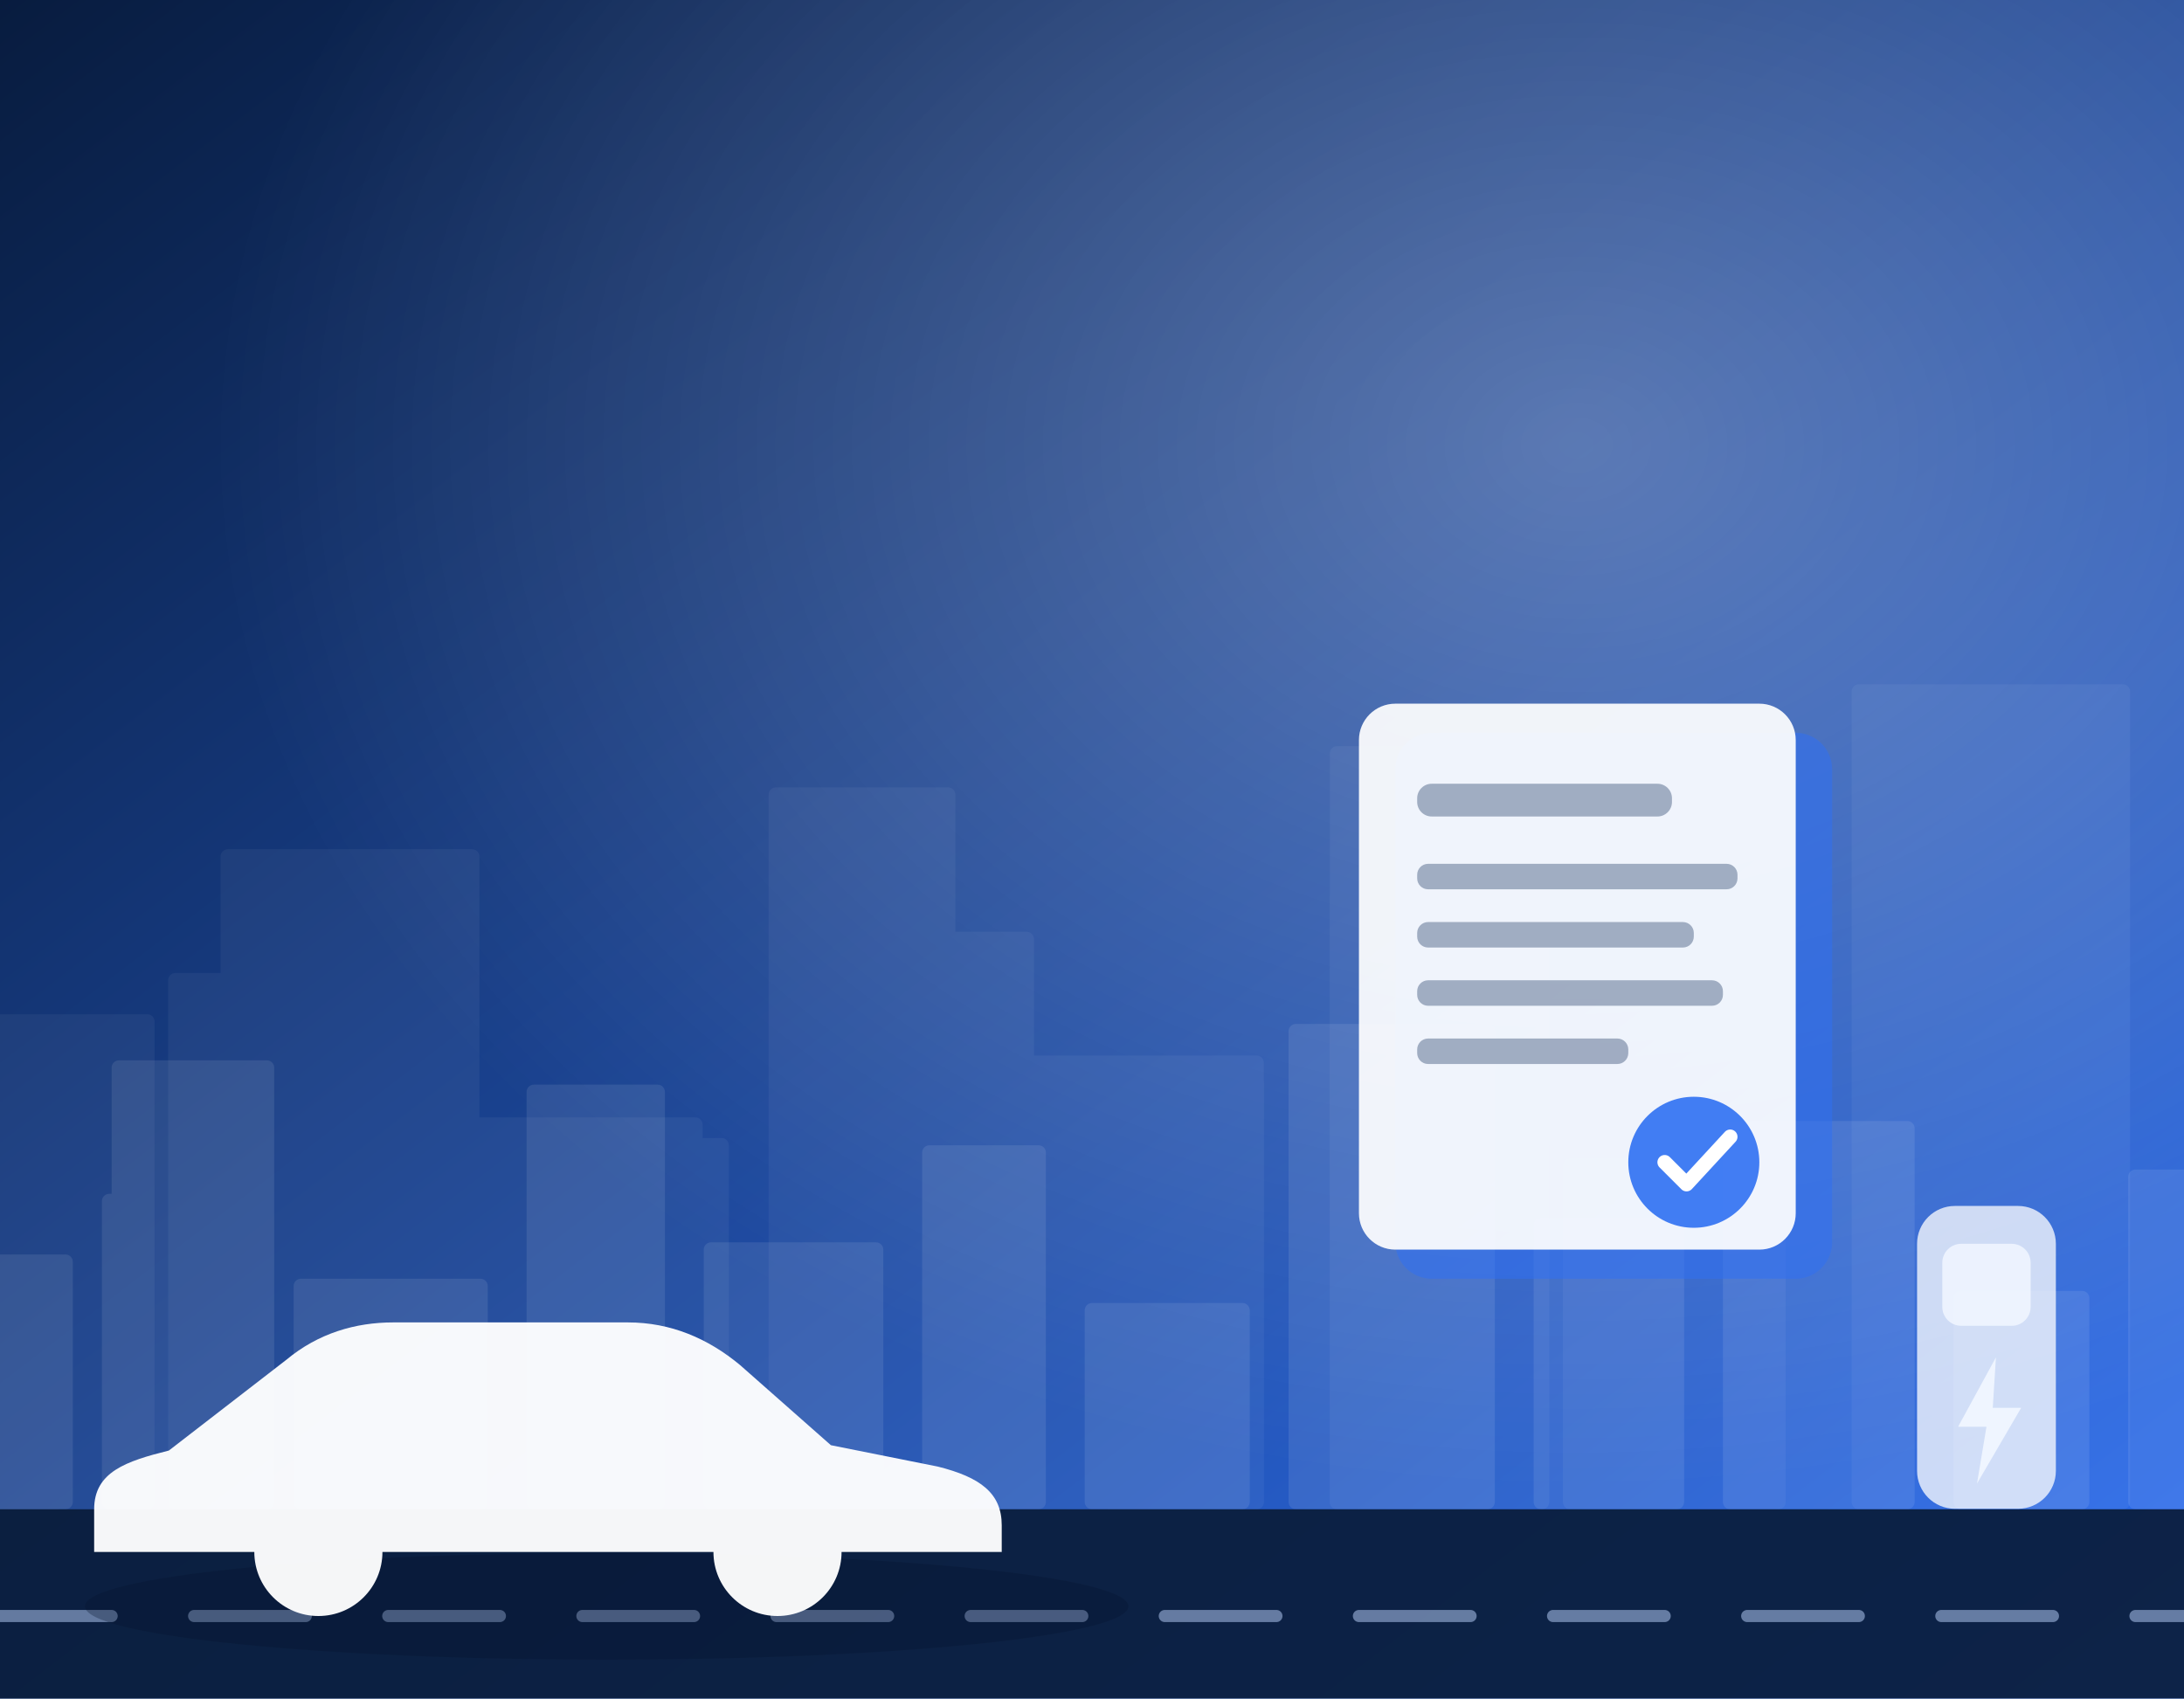
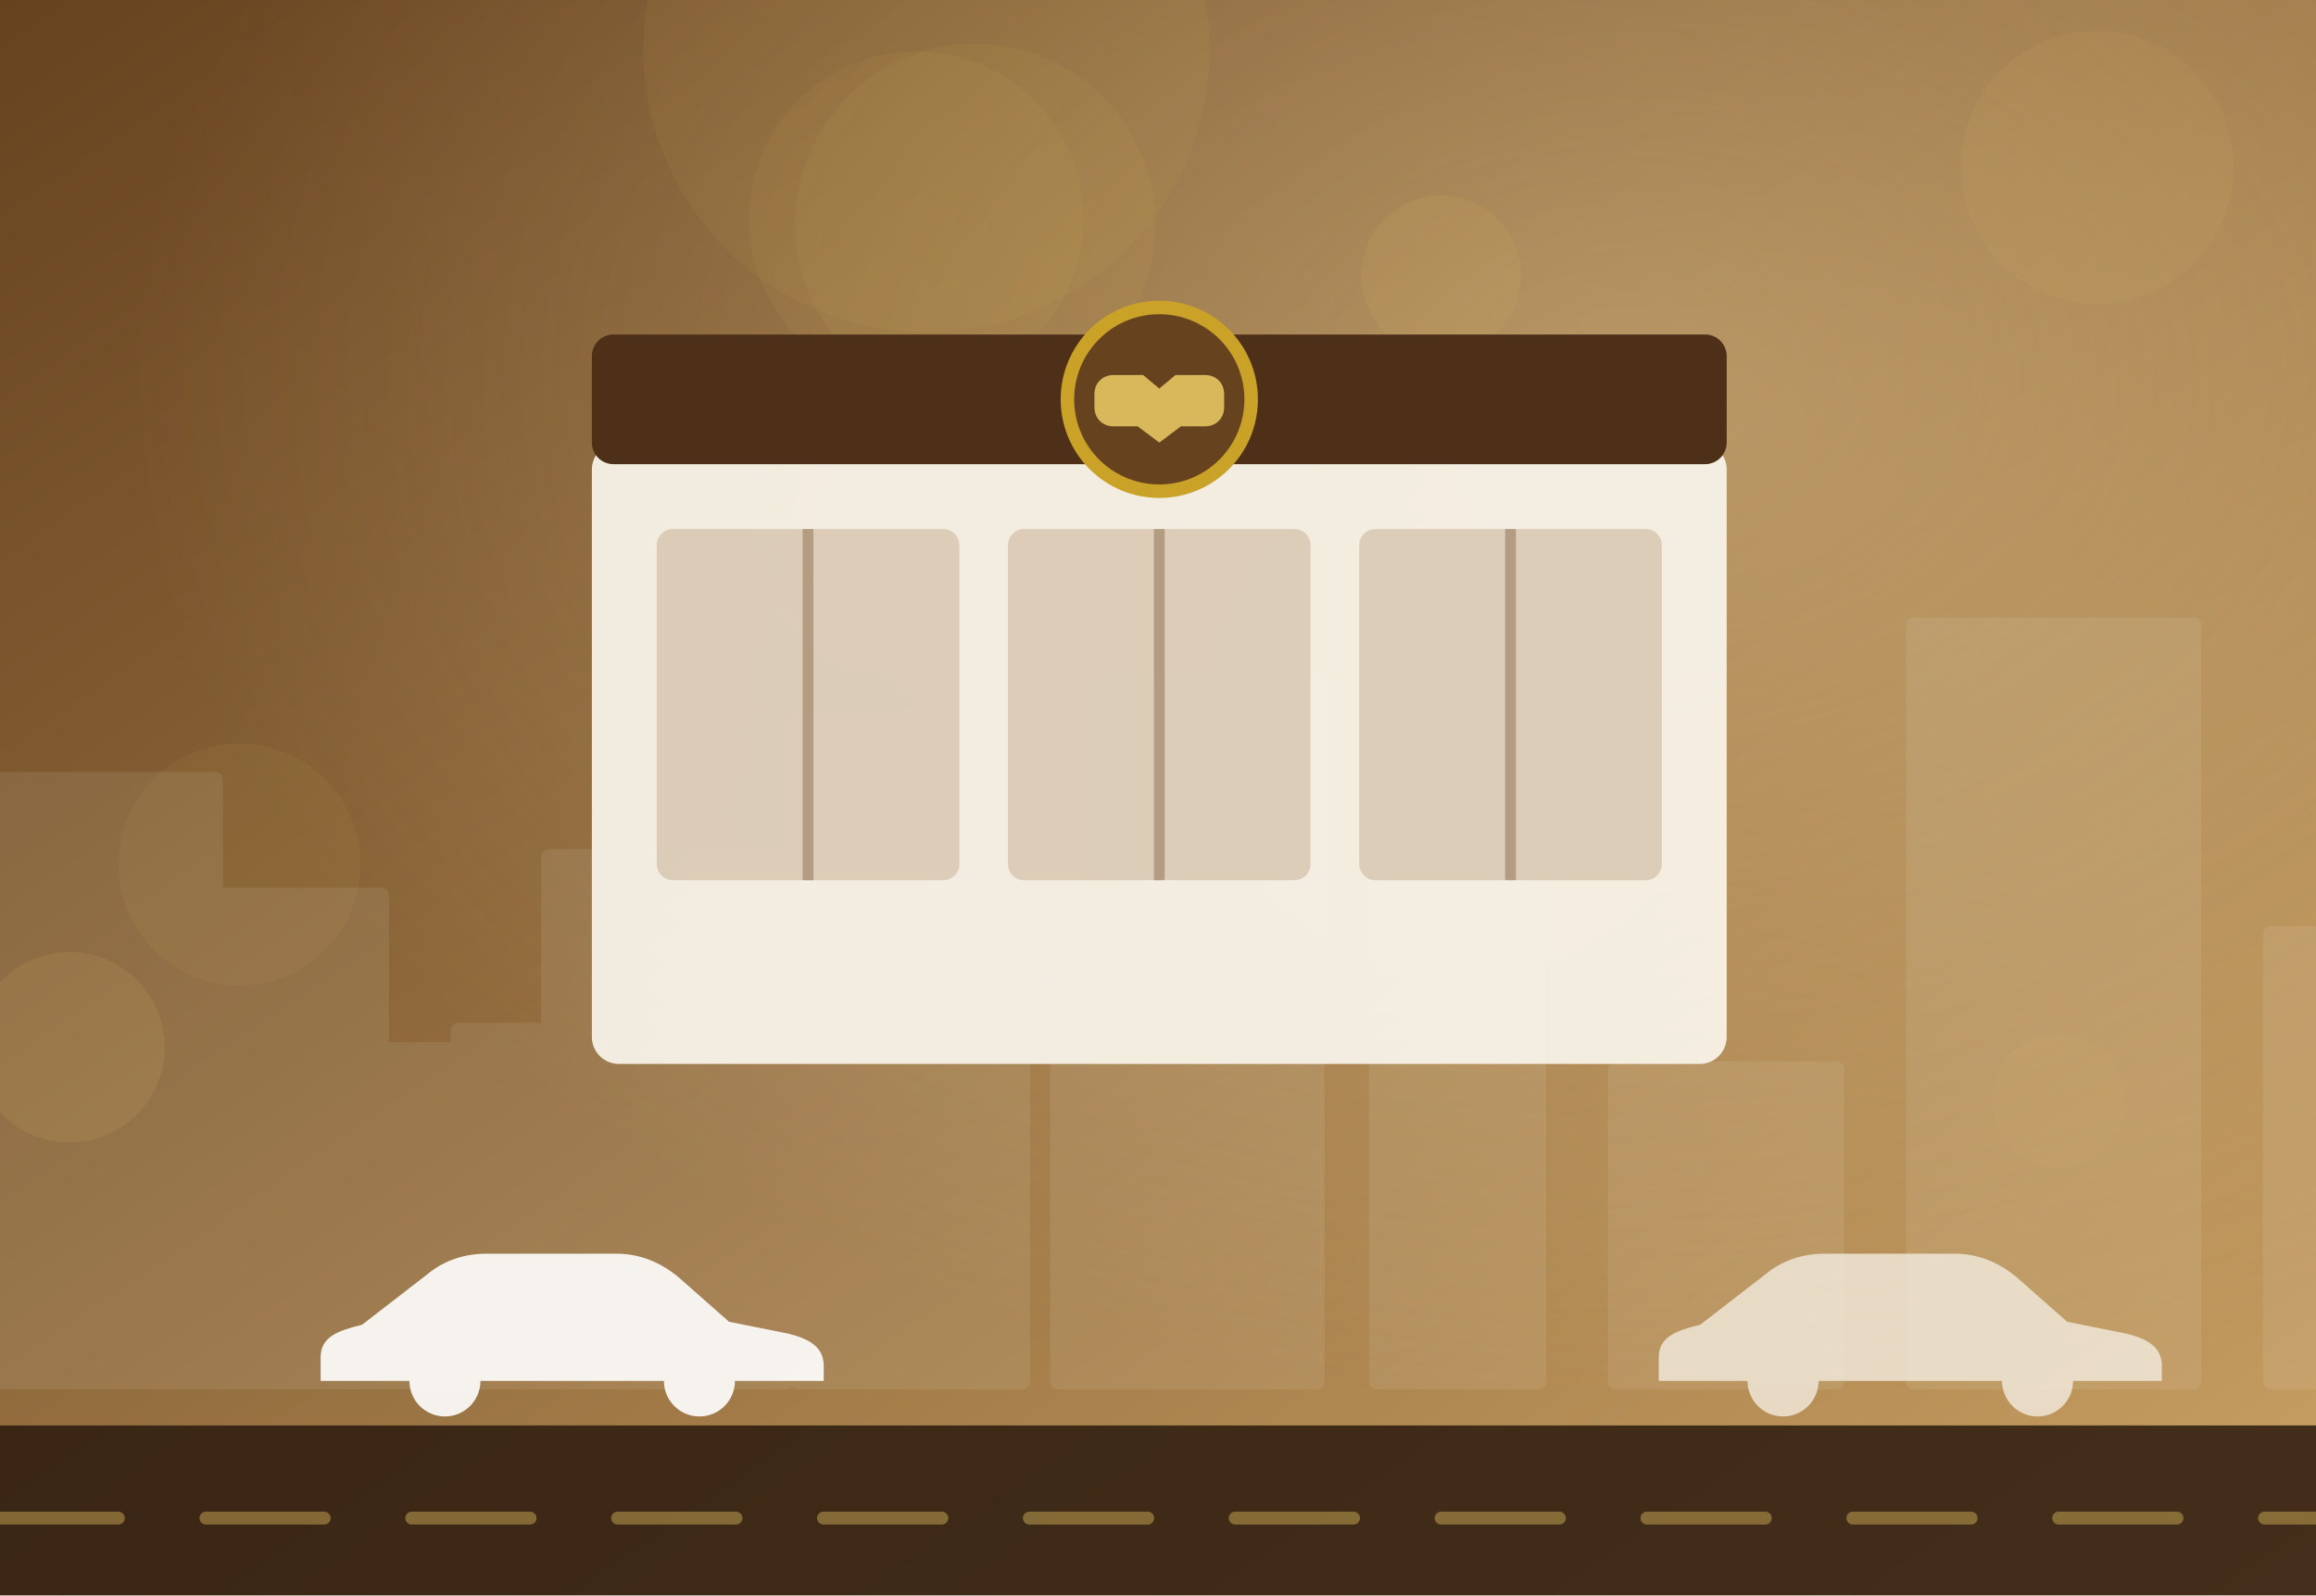
- <svg xmlns="http://www.w3.org/2000/svg" viewBox="0 0 900 700" width="900" height="700" role="img">
+ <svg xmlns="http://www.w3.org/2000/svg" viewBox="0 0 900 620" width="900" height="620" role="img">
  <defs>
    <linearGradient id="bg" x1="0" y1="0" x2="1" y2="1">
-       <stop offset="0" stop-color="#081c3f" />
-       <stop offset="1" stop-color="#2f70f2" />
+       <stop offset="0" stop-color="#66421f" />
+       <stop offset="1" stop-color="#c9a063" />
    </linearGradient>
-     <radialGradient id="glow" cx="72%" cy="26%" r="62%">
-       <stop offset="0" stop-color="#ffffff" stop-opacity=".28" />
-       <stop offset="1" stop-color="#ffffff" stop-opacity="0" />
+     <radialGradient id="glow" cx="70%" cy="24%" r="64%">
+       <stop offset="0" stop-color="#ffe6b0" stop-opacity=".34" />
+       <stop offset="1" stop-color="#ffe6b0" stop-opacity="0" />
    </radialGradient>
  </defs>
-   <rect width="900" height="700" fill="url(#bg)" />
-   <rect width="900" height="700" fill="url(#glow)" />
-   <g fill="#ffffff" opacity="0.05">
-     <rect x="-20" y="503" width="62.1" height="119" rx="3" />
-     <rect x="69.3" y="401" width="85.05" height="221" rx="3" />
-     <rect x="181.55" y="460.5" width="108" height="161.5" rx="3" />
-     <rect x="316.75" y="324.5" width="76.95" height="297.5" rx="3" />
-     <rect x="420.9" y="435" width="99.9" height="187" rx="3" />
-     <rect x="548" y="367" width="68.85" height="255" rx="3" />
-     <rect x="644.05" y="477.5" width="91.8" height="144.5" rx="3" />
-     <rect x="763.05" y="282" width="114.75" height="340" rx="3" />
-     <rect x="-20" y="418" width="83.7" height="204" rx="3" />
-     <rect x="90.9" y="350" width="106.65" height="272" rx="3" />
-     <rect x="224.75" y="469" width="75.6" height="153" rx="3" />
-     <rect x="327.55" y="384" width="98.55" height="238" rx="3" />
-     <rect x="453.3" y="443.5" width="67.5" height="178.5" rx="3" />
-     <rect x="548" y="307.5" width="90.45" height="314.5" rx="3" />
+   <rect width="900" height="620" fill="url(#bg)" />
+   <rect width="900" height="620" fill="url(#glow)" />
+   <circle cx="800" cy="428" r="26" fill="#d9b85c" opacity="0.075" />
+   <circle cx="815" cy="65" r="53" fill="#d9b85c" opacity="0.085" />
+   <circle cx="560" cy="107" r="31" fill="#d9b85c" opacity="0.124" />
+   <circle cx="356" cy="85" r="65" fill="#d9b85c" opacity="0.065" />
+   <circle cx="93" cy="336" r="47" fill="#d9b85c" opacity="0.067" />
+   <circle cx="27" cy="407" r="37" fill="#d9b85c" opacity="0.115" />
+   <circle cx="379" cy="87" r="70" fill="#d9b85c" opacity="0.072" />
+   <circle cx="638" cy="280" r="28" fill="#d9b85c" opacity="0.056" />
+   <circle cx="360" cy="19" r="110" fill="#d9b85c" opacity="0.073" />
+   <circle cx="568" cy="278" r="101" fill="#d9b85c" opacity="0.065" />
+   <circle cx="349" cy="207" r="55" fill="#d9b85c" opacity="0.111" />
+   <circle cx="361" cy="181" r="39" fill="#d9b85c" opacity="0.057" />
+   <g fill="#f7f1e7" opacity="0.09">
+     <rect x="-20" y="435" width="62.1" height="105" rx="3" />
+     <rect x="66.1" y="345" width="85.05" height="195" rx="3" />
+     <rect x="175.15" y="397.5" width="108" height="142.5" rx="3" />
+     <rect x="307.15" y="277.5" width="76.95" height="262.5" rx="3" />
+     <rect x="408.1" y="375" width="99.9" height="165" rx="3" />
+     <rect x="532" y="315" width="68.85" height="225" rx="3" />
+     <rect x="624.85" y="412.5" width="91.8" height="127.5" rx="3" />
+     <rect x="740.65" y="240" width="114.75" height="300" rx="3" />
+     <rect x="879.4" y="360" width="83.7" height="180" rx="3" />
+     <rect x="-20" y="300" width="106.65" height="240" rx="3" />
+     <rect x="110.65" y="405" width="75.6" height="135" rx="3" />
+     <rect x="210.25" y="330" width="98.55" height="210" rx="3" />
+     <rect x="332.8" y="382.5" width="67.5" height="157.5" rx="3" />
+     <rect x="424.3" y="262.5" width="90.45" height="277.5" rx="3" />
  </g>
-   <g fill="#ffffff" opacity="0.09">
-     <rect x="-20" y="552" width="46" height="70" rx="3" />
-     <rect x="42" y="492" width="63" height="130" rx="3" />
-     <rect x="121" y="527" width="80" height="95" rx="3" />
-     <rect x="217" y="447" width="57" height="175" rx="3" />
-     <rect x="290" y="512" width="74" height="110" rx="3" />
-     <rect x="380" y="472" width="51" height="150" rx="3" />
-     <rect x="447" y="537" width="68" height="85" rx="3" />
-     <rect x="531" y="422" width="85" height="200" rx="3" />
-     <rect x="632" y="502" width="62" height="120" rx="3" />
-     <rect x="710" y="462" width="79" height="160" rx="3" />
-     <rect x="805" y="532" width="56" height="90" rx="3" />
-     <rect x="877" y="482" width="73" height="140" rx="3" />
-     <rect x="-20" y="517" width="50" height="105" rx="3" />
-     <rect x="46" y="437" width="67" height="185" rx="3" />
+   <rect x="0" y="554" width="900" height="66" fill="#2b1a0e" opacity=".85" />
+   <g stroke="#d9b85c" stroke-width="5" stroke-linecap="round" opacity=".45" stroke-dasharray="46 34">
+     <line x1="0" y1="590" x2="900" y2="590" />
  </g>
-   <rect x="0" y="622" width="900" height="78" fill="#0a1c3a" opacity=".92" />
-   <g stroke="#bed6ff" stroke-width="5" stroke-linecap="round" opacity=".5" stroke-dasharray="46 34">
-     <line x1="0" y1="666" x2="900" y2="666" />
+   <g transform="translate(230 130) scale(1.05)">
+     <rect x="0" y="40" width="420" height="230" rx="10" fill="#f7f1e7" opacity=".95" />
+     <rect x="0" y="0" width="420" height="48" rx="8" fill="#4e3018" />
+     <circle cx="210" cy="24" r="34" fill="#66421f" stroke="#c9a227" stroke-width="5" />
+     <path d="M186 22c0-4 3-7 7-7h11l6 5 6-5h11c4 0 7 3 7 7v5c0 4-3 7-7 7h-9l-8 6-8-6h-9c-4 0-7-3-7-7z" fill="#d9b85c" />
+     <g fill="#8a5a2b" opacity=".22">
+       <rect x="24" y="72" width="112" height="130" rx="6" />
+       <rect x="154" y="72" width="112" height="130" rx="6" />
+       <rect x="284" y="72" width="112" height="130" rx="6" />
+     </g>
+     <g stroke="#66421f" stroke-width="4" opacity=".35">
+       <line x1="80" y1="72" x2="80" y2="202" />
+       <line x1="210" y1="72" x2="210" y2="202" />
+       <line x1="340" y1="72" x2="340" y2="202" />
+     </g>
  </g>
-   <ellipse cx="250" cy="662" rx="215" ry="22" fill="#05122b" opacity=".3" />
-   <g transform="translate(790 497) scale(1.3)" fill="rgba(255,255,255,.75)">
-     <rect x="0" y="0" width="44" height="96" rx="12" />
-     <rect x="8" y="12" width="28" height="26" rx="6" fill="#eff5ff" opacity=".9" />
-     <path d="M25 48l-12 22h9l-3 18 14-24h-9z" fill="#eff5ff" />
+   <g transform="translate(120 470) scale(1.15)" fill="#ffffff" opacity="0.9">
+     <path d="M4 50c0-7 6-9 14-11l22-17c6-5 13-7 20-7h44c8 0 15 3 21 8l17 15 20 4c8 2 12 5 12 11v5H4z" />
+     <circle cx="46" cy="58" r="12" />
+     <circle cx="132" cy="58" r="12" />
  </g>
-   <g transform="translate(560 290) scale(1.5)">
-     <rect x="10" y="8" width="120" height="150" rx="10" fill="#2f70f2" opacity=".55" />
-     <rect x="0" y="0" width="120" height="150" rx="10" fill="#ffffff" opacity=".92" />
-     <g fill="#0c2856" opacity=".35">
-       <rect x="16" y="22" width="70" height="9" rx="4" />
-       <rect x="16" y="44" width="88" height="7" rx="3" />
-       <rect x="16" y="60" width="76" height="7" rx="3" />
-       <rect x="16" y="76" width="84" height="7" rx="3" />
-       <rect x="16" y="92" width="58" height="7" rx="3" />
-     </g>
-     <circle cx="92" cy="126" r="18" fill="#2f70f2" opacity=".9" />
-     <path d="M84 126l6 6 12-13" stroke="#ffffff" stroke-width="4" fill="none" stroke-linecap="round" stroke-linejoin="round" />
-   </g>
-   <g transform="translate(30 512) scale(2.2)" fill="#ffffff" opacity="0.96">
+   <g transform="translate(640 470) scale(1.15)" fill="#f7f1e7" opacity="0.75">
    <path d="M4 50c0-7 6-9 14-11l22-17c6-5 13-7 20-7h44c8 0 15 3 21 8l17 15 20 4c8 2 12 5 12 11v5H4z" />
    <circle cx="46" cy="58" r="12" />
    <circle cx="132" cy="58" r="12" />
  </g>
</svg>
